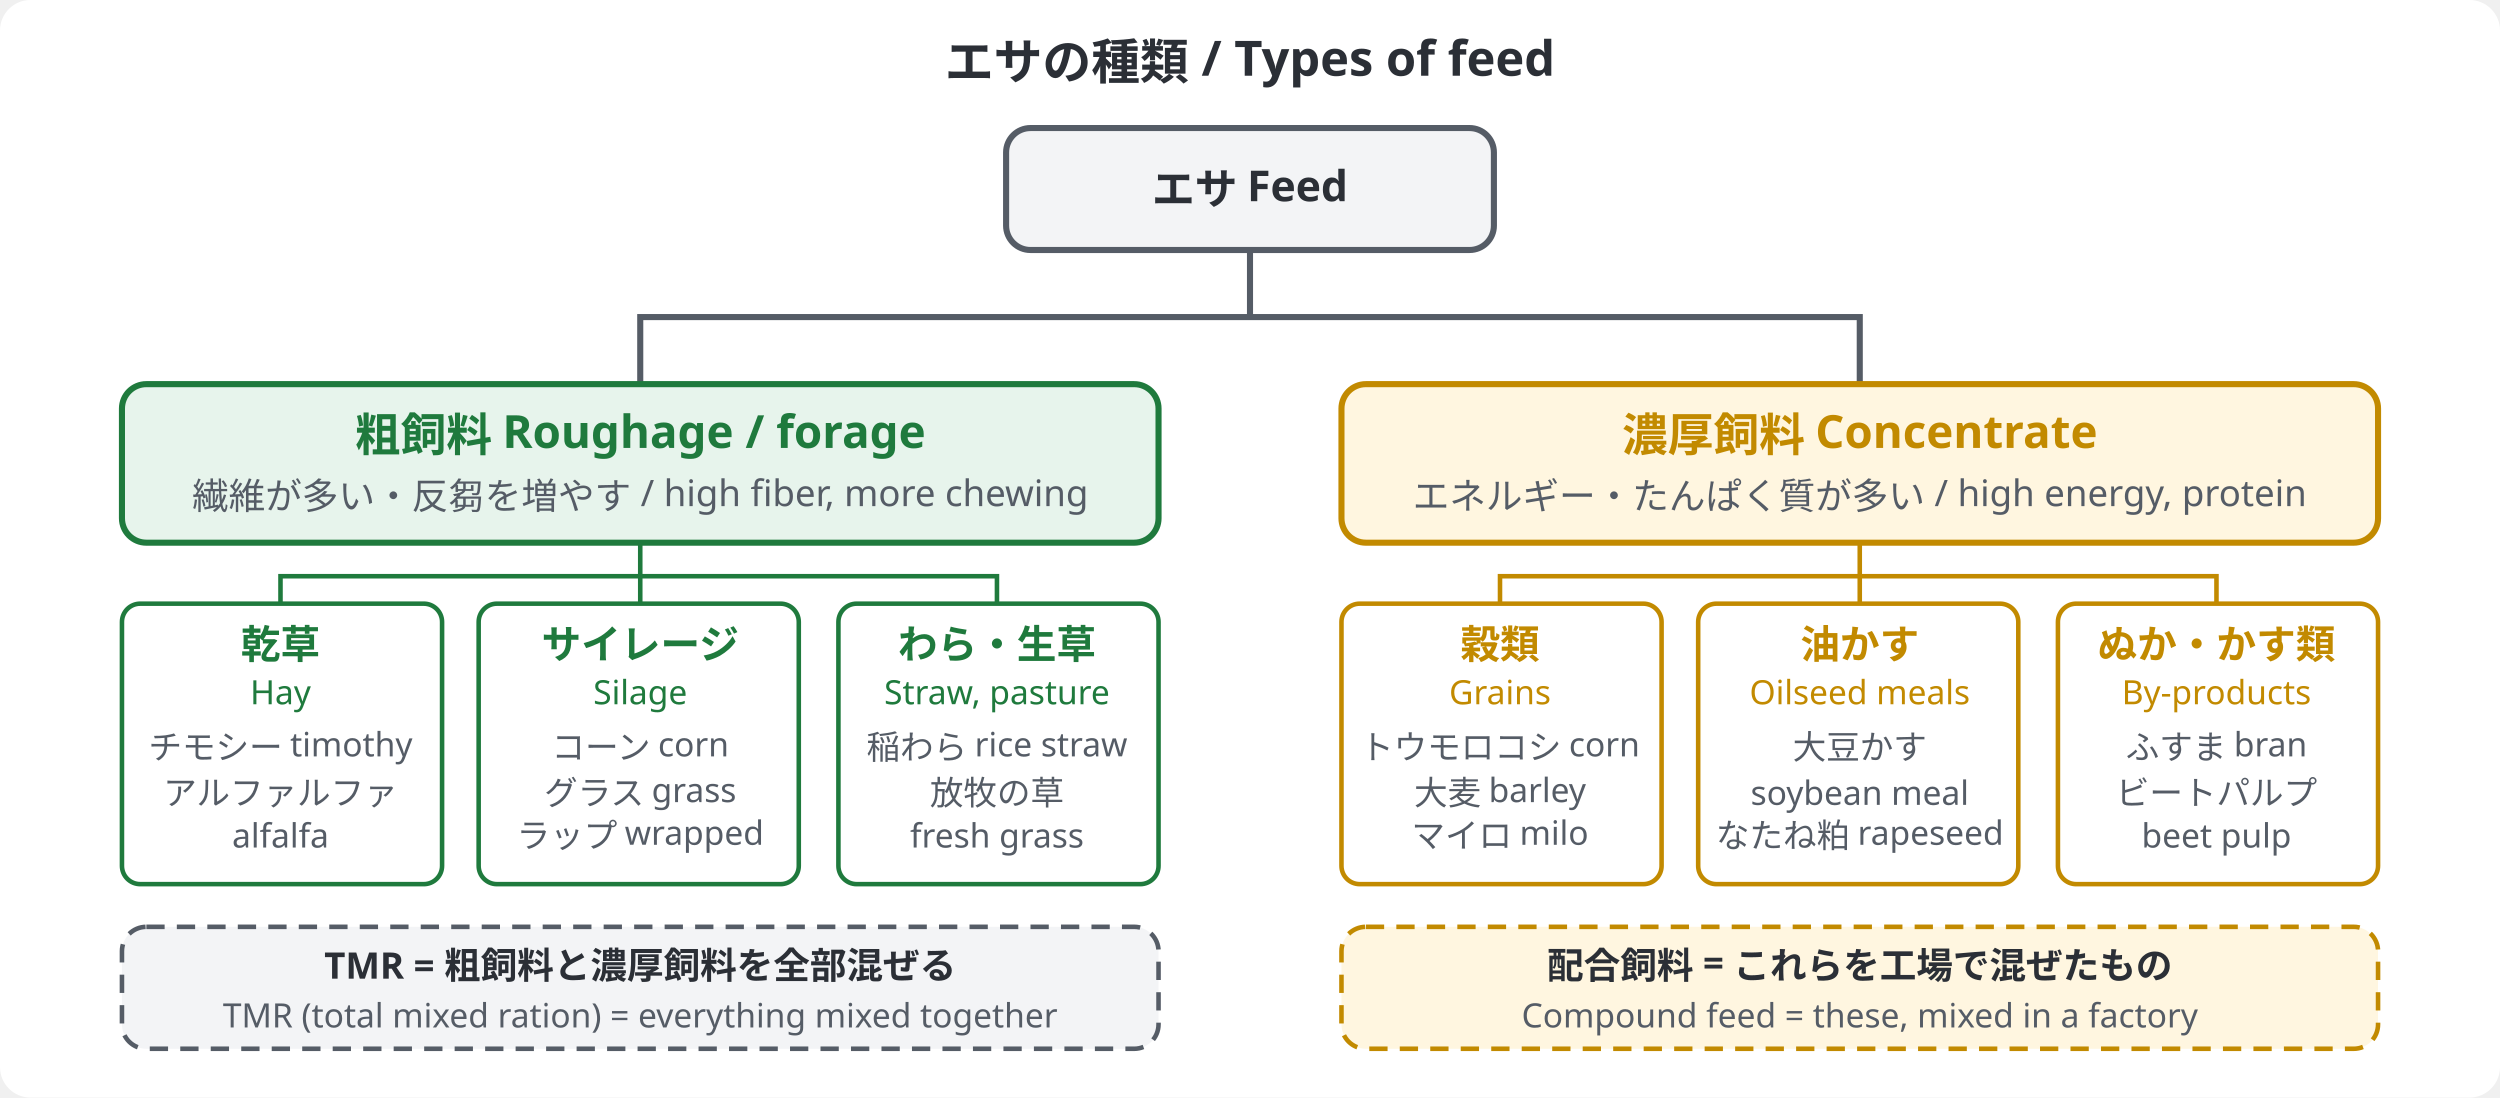
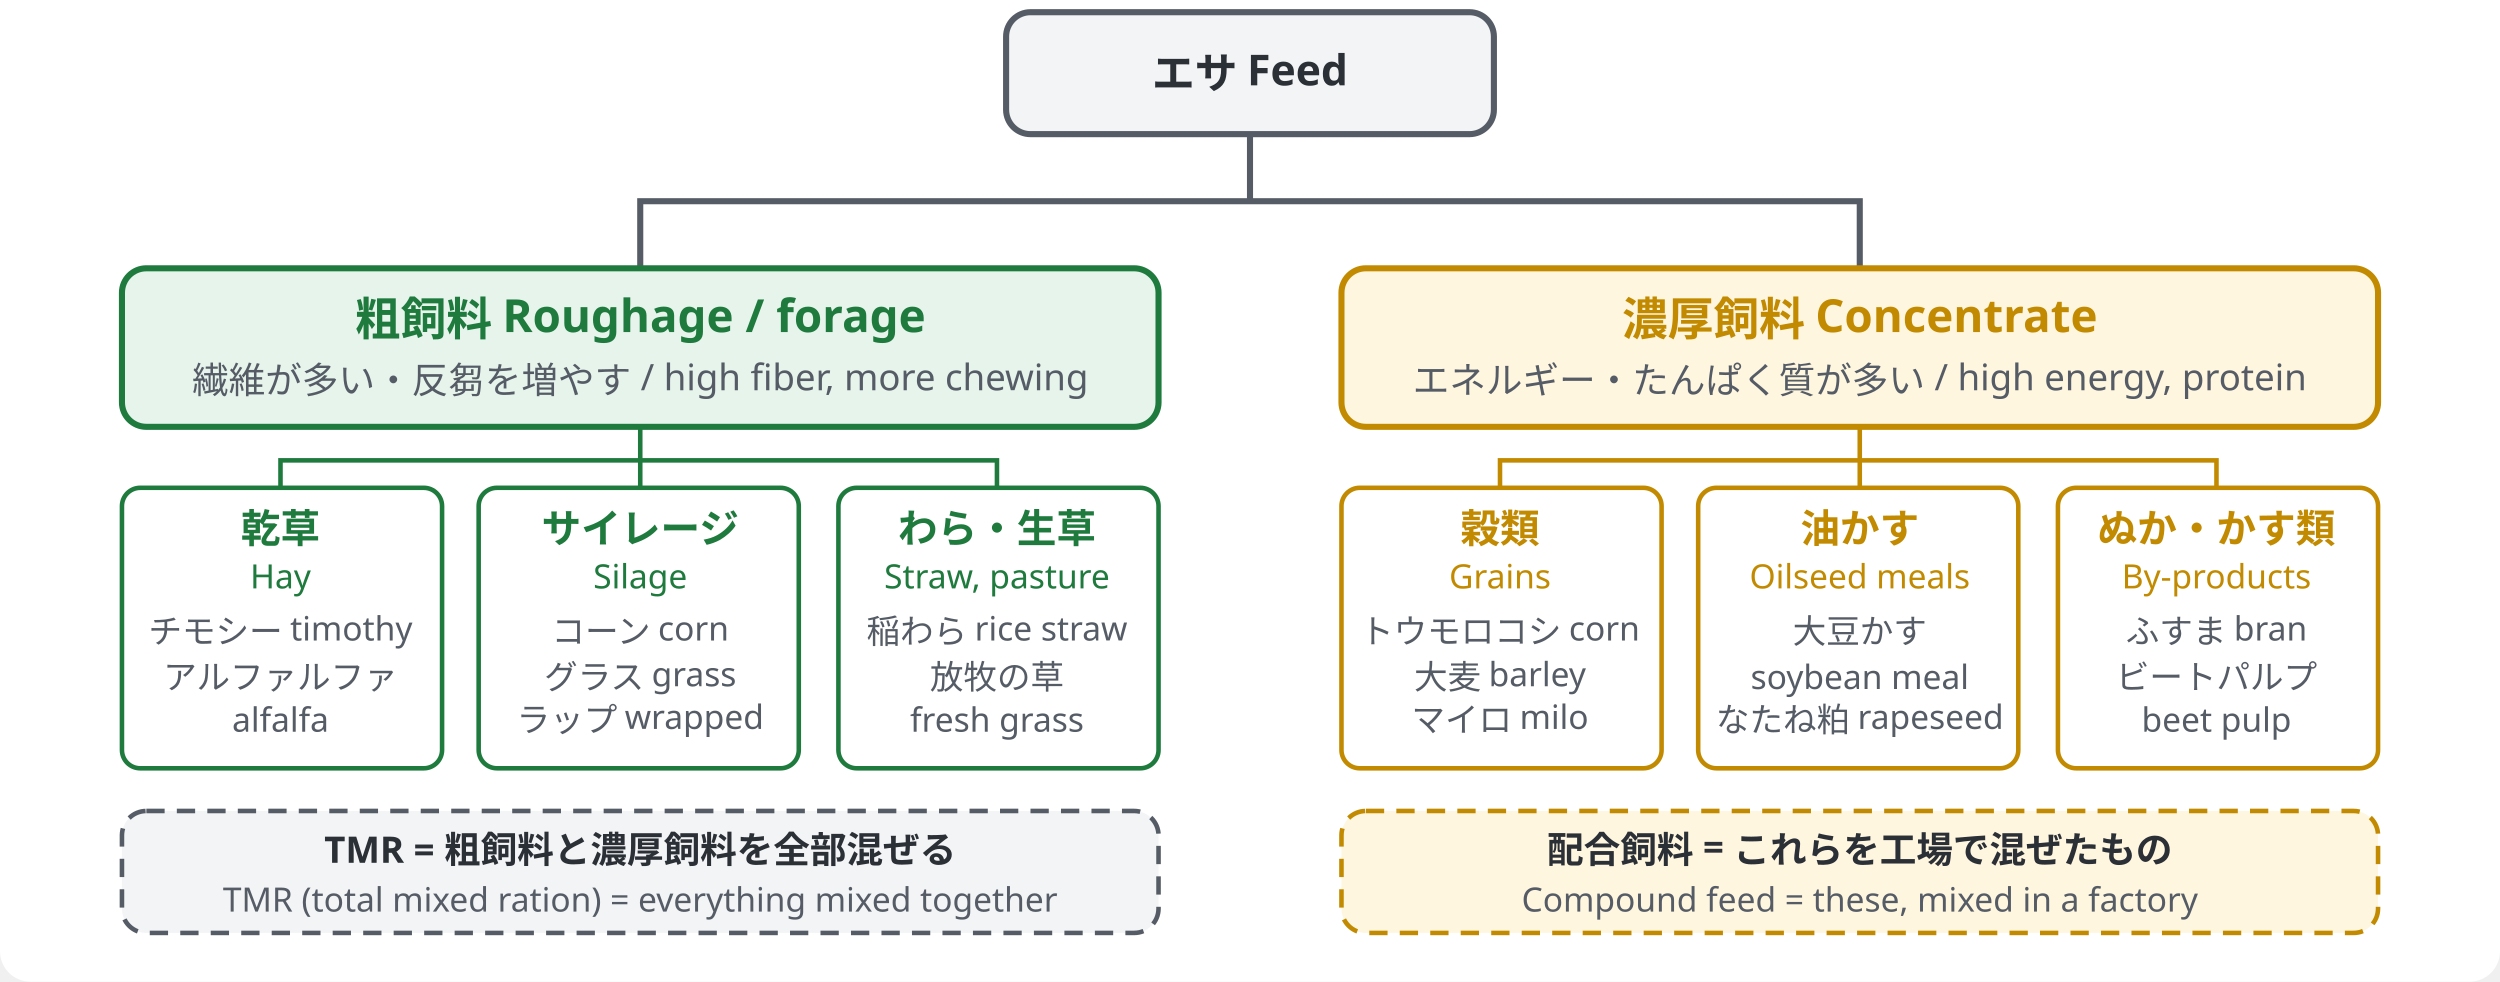
- <svg xmlns="http://www.w3.org/2000/svg" viewBox="0 0 820 360" font-family="system-ui, 'Noto Sans JP', 'Hiragino Sans', sans-serif" font-size="11">
+ <svg xmlns="http://www.w3.org/2000/svg" viewBox="0 38 820 322" font-family="system-ui, 'Noto Sans JP', 'Hiragino Sans', sans-serif" font-size="11">
  <rect width="820" height="360" rx="10" fill="#ffffff" />
-   <text x="410" y="26" font-size="16" text-anchor="middle" font-weight="700" fill="#2b2f36">エサの種類 / Types of feed</text>
  <rect x="330" y="42" width="160" height="40" rx="8" fill="#f3f4f6" stroke="#555c66" stroke-width="2" />
  <text x="410" y="67" font-size="14" text-anchor="middle" font-weight="700" fill="#2b2f36">エサ Feed</text>
  <path d="M410 82 L410 104 L210 104 L210 126 M410 104 L610 104 L610 126" fill="none" stroke="#555c66" stroke-width="2" />
  <rect x="40" y="126" width="340" height="52" rx="8" fill="#e7f4ec" stroke="#1f7a3d" stroke-width="2" />
  <text x="210" y="148" font-size="15" text-anchor="middle" font-weight="700" fill="#1f7a3d">粗飼料 Roughage / forage</text>
  <text x="210" y="167" font-size="12" text-anchor="middle" fill="#555c66">繊維が多い・反芻を増やす / high fiber, more chewing</text>
  <rect x="440" y="126" width="340" height="52" rx="8" fill="#fff6e0" stroke="#c28a00" stroke-width="2" />
  <text x="610" y="148" font-size="15" text-anchor="middle" font-weight="700" fill="#c28a00">濃厚飼料 Concentrate</text>
  <text x="610" y="167" font-size="12" text-anchor="middle" fill="#555c66">エネルギー・たんぱく質が多い / high energy, protein</text>
  <path d="M210 178 L210 189 L92 189 L92 198 M210 189 L210 198 M210 189 L327 189 L327 198" fill="none" stroke="#1f7a3d" stroke-width="1.5" />
  <path d="M610 178 L610 189 L492 189 L492 198 M610 189 L610 198 M610 189 L727 189 L727 198" fill="none" stroke="#c28a00" stroke-width="1.5" />
  <g fill="#ffffff" stroke-width="1.5">
    <rect x="40" y="198" width="105" height="92" rx="6" stroke="#1f7a3d" />
    <rect x="157" y="198" width="105" height="92" rx="6" stroke="#1f7a3d" />
    <rect x="275" y="198" width="105" height="92" rx="6" stroke="#1f7a3d" />
    <rect x="440" y="198" width="105" height="92" rx="6" stroke="#c28a00" />
    <rect x="557" y="198" width="105" height="92" rx="6" stroke="#c28a00" />
    <rect x="675" y="198" width="105" height="92" rx="6" stroke="#c28a00" />
  </g>
  <g text-anchor="middle" fill="#555c66">
    <text x="92" y="216" font-size="13" font-weight="700" fill="#1f7a3d">乾草</text>
    <text x="92" y="231" fill="#1f7a3d">Hay</text>
    <text x="92" y="249">チモシー timothy</text>
    <text x="92" y="264">アルファルファ</text>
    <text x="92" y="278">alfalfa</text>
    <text x="210" y="216" font-size="13" font-weight="700" fill="#1f7a3d">サイレージ</text>
    <text x="210" y="231" fill="#1f7a3d">Silage</text>
    <text x="210" y="249">コーン corn</text>
    <text x="210" y="264">グラス grass</text>
    <text x="210" y="278">ラップ wrapped</text>
    <text x="327" y="216" font-size="13" font-weight="700" fill="#1f7a3d">わら・生草</text>
    <text x="327" y="231" fill="#1f7a3d">Straw, pasture</text>
    <text x="327" y="249">稲わら rice straw</text>
    <text x="327" y="264">放牧の草</text>
    <text x="327" y="278">fresh grass</text>
    <text x="492" y="216" font-size="13" font-weight="700" fill="#c28a00">穀類</text>
    <text x="492" y="231" fill="#c28a00">Grains</text>
    <text x="492" y="249">トウモロコシ corn</text>
    <text x="492" y="264">大麦 barley</text>
    <text x="492" y="278">マイロ milo</text>
    <text x="610" y="216" font-size="13" font-weight="700" fill="#c28a00">油かす</text>
    <text x="610" y="231" fill="#c28a00">Oilseed meals</text>
    <text x="610" y="249">大豆かす</text>
    <text x="610" y="264">soybean meal</text>
    <text x="610" y="278">なたね粕 rapeseed</text>
    <text x="727" y="216" font-size="13" font-weight="700" fill="#c28a00">ぬか・かす類</text>
    <text x="727" y="231" fill="#c28a00">By-products</text>
    <text x="727" y="249">ふすま bran</text>
    <text x="727" y="264">ビートパルプ</text>
    <text x="727" y="278">beet pulp</text>
  </g>
  <rect x="40" y="304" width="340" height="40" rx="8" fill="#f3f4f6" stroke="#555c66" stroke-width="1.5" stroke-dasharray="6 4" />
  <text x="210" y="321" font-size="12" text-anchor="middle" font-weight="700" fill="#2b2f36">TMR = 粗飼料と濃厚飼料を全部混ぜる</text>
  <text x="210" y="337" text-anchor="middle" fill="#555c66">TMR (total mixed ration) = everything mixed together</text>
  <rect x="440" y="304" width="340" height="40" rx="8" fill="#fff6e0" stroke="#c28a00" stroke-width="1.5" stroke-dasharray="6 4" />
  <text x="610" y="321" font-size="12" text-anchor="middle" font-weight="700" fill="#2b2f36">配合飼料 = これらを工場で混ぜたもの</text>
  <text x="610" y="337" text-anchor="middle" fill="#555c66">Compound feed = these, mixed in a factory</text>
</svg>
